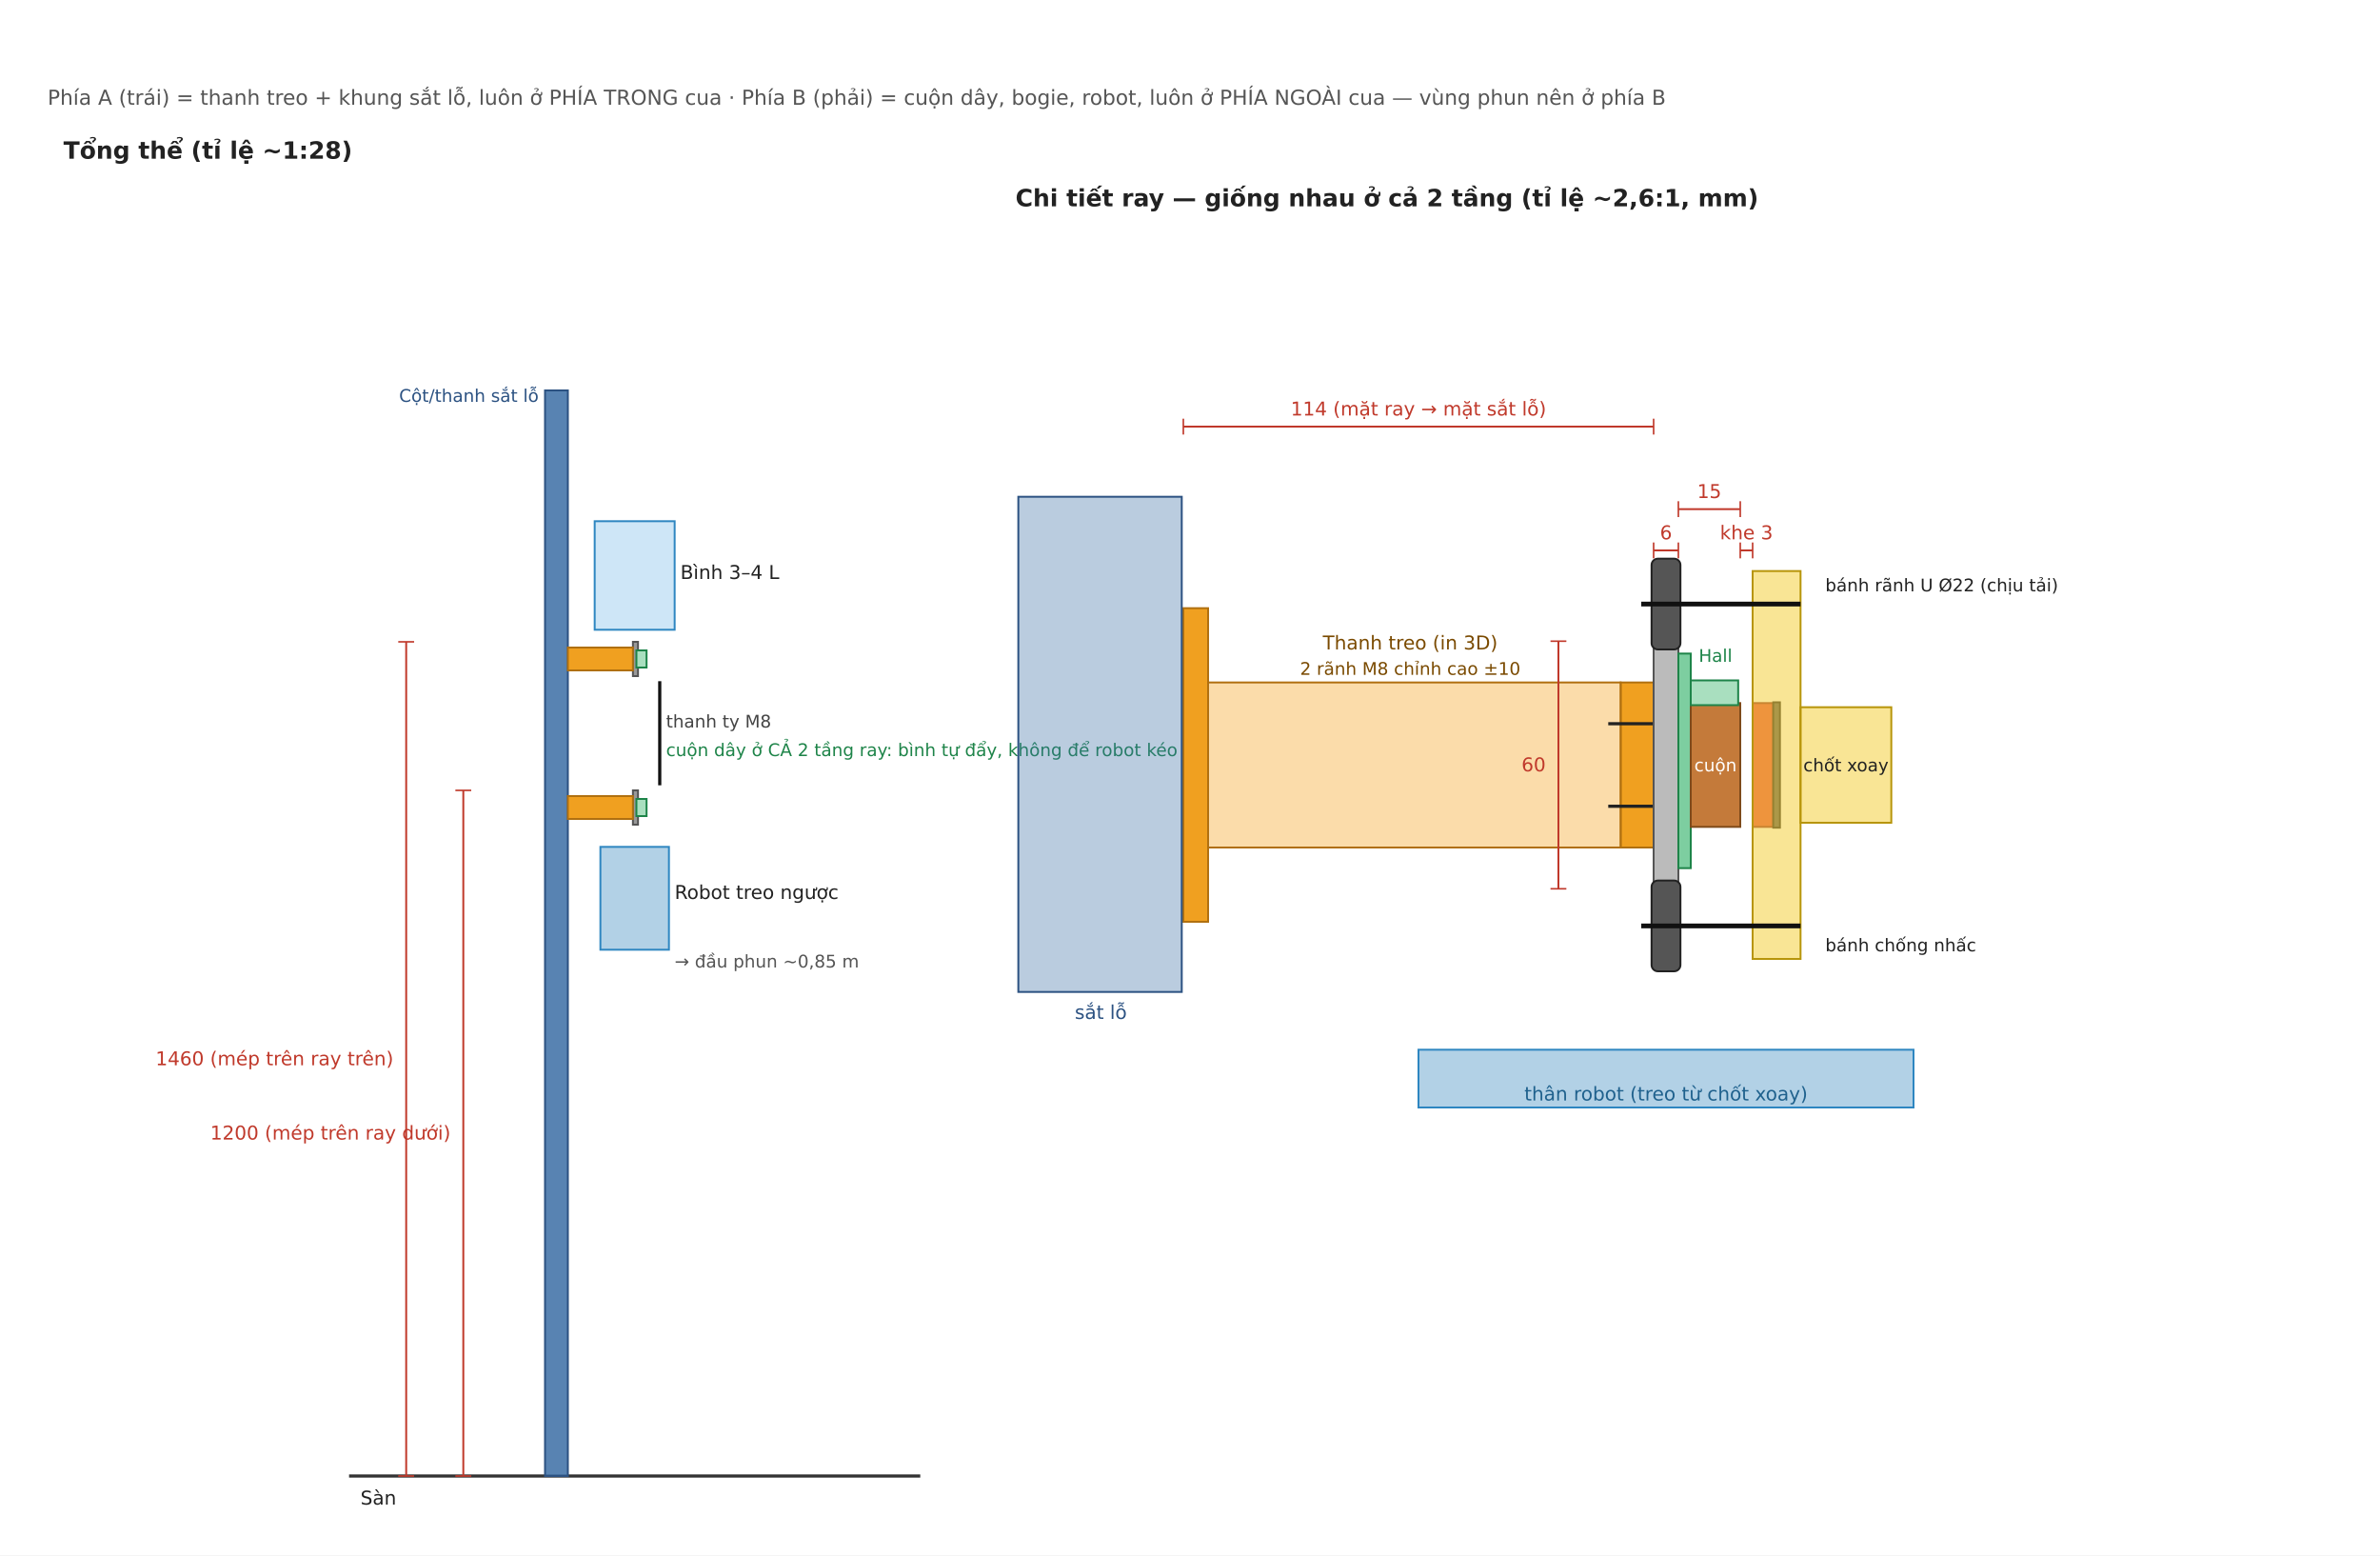
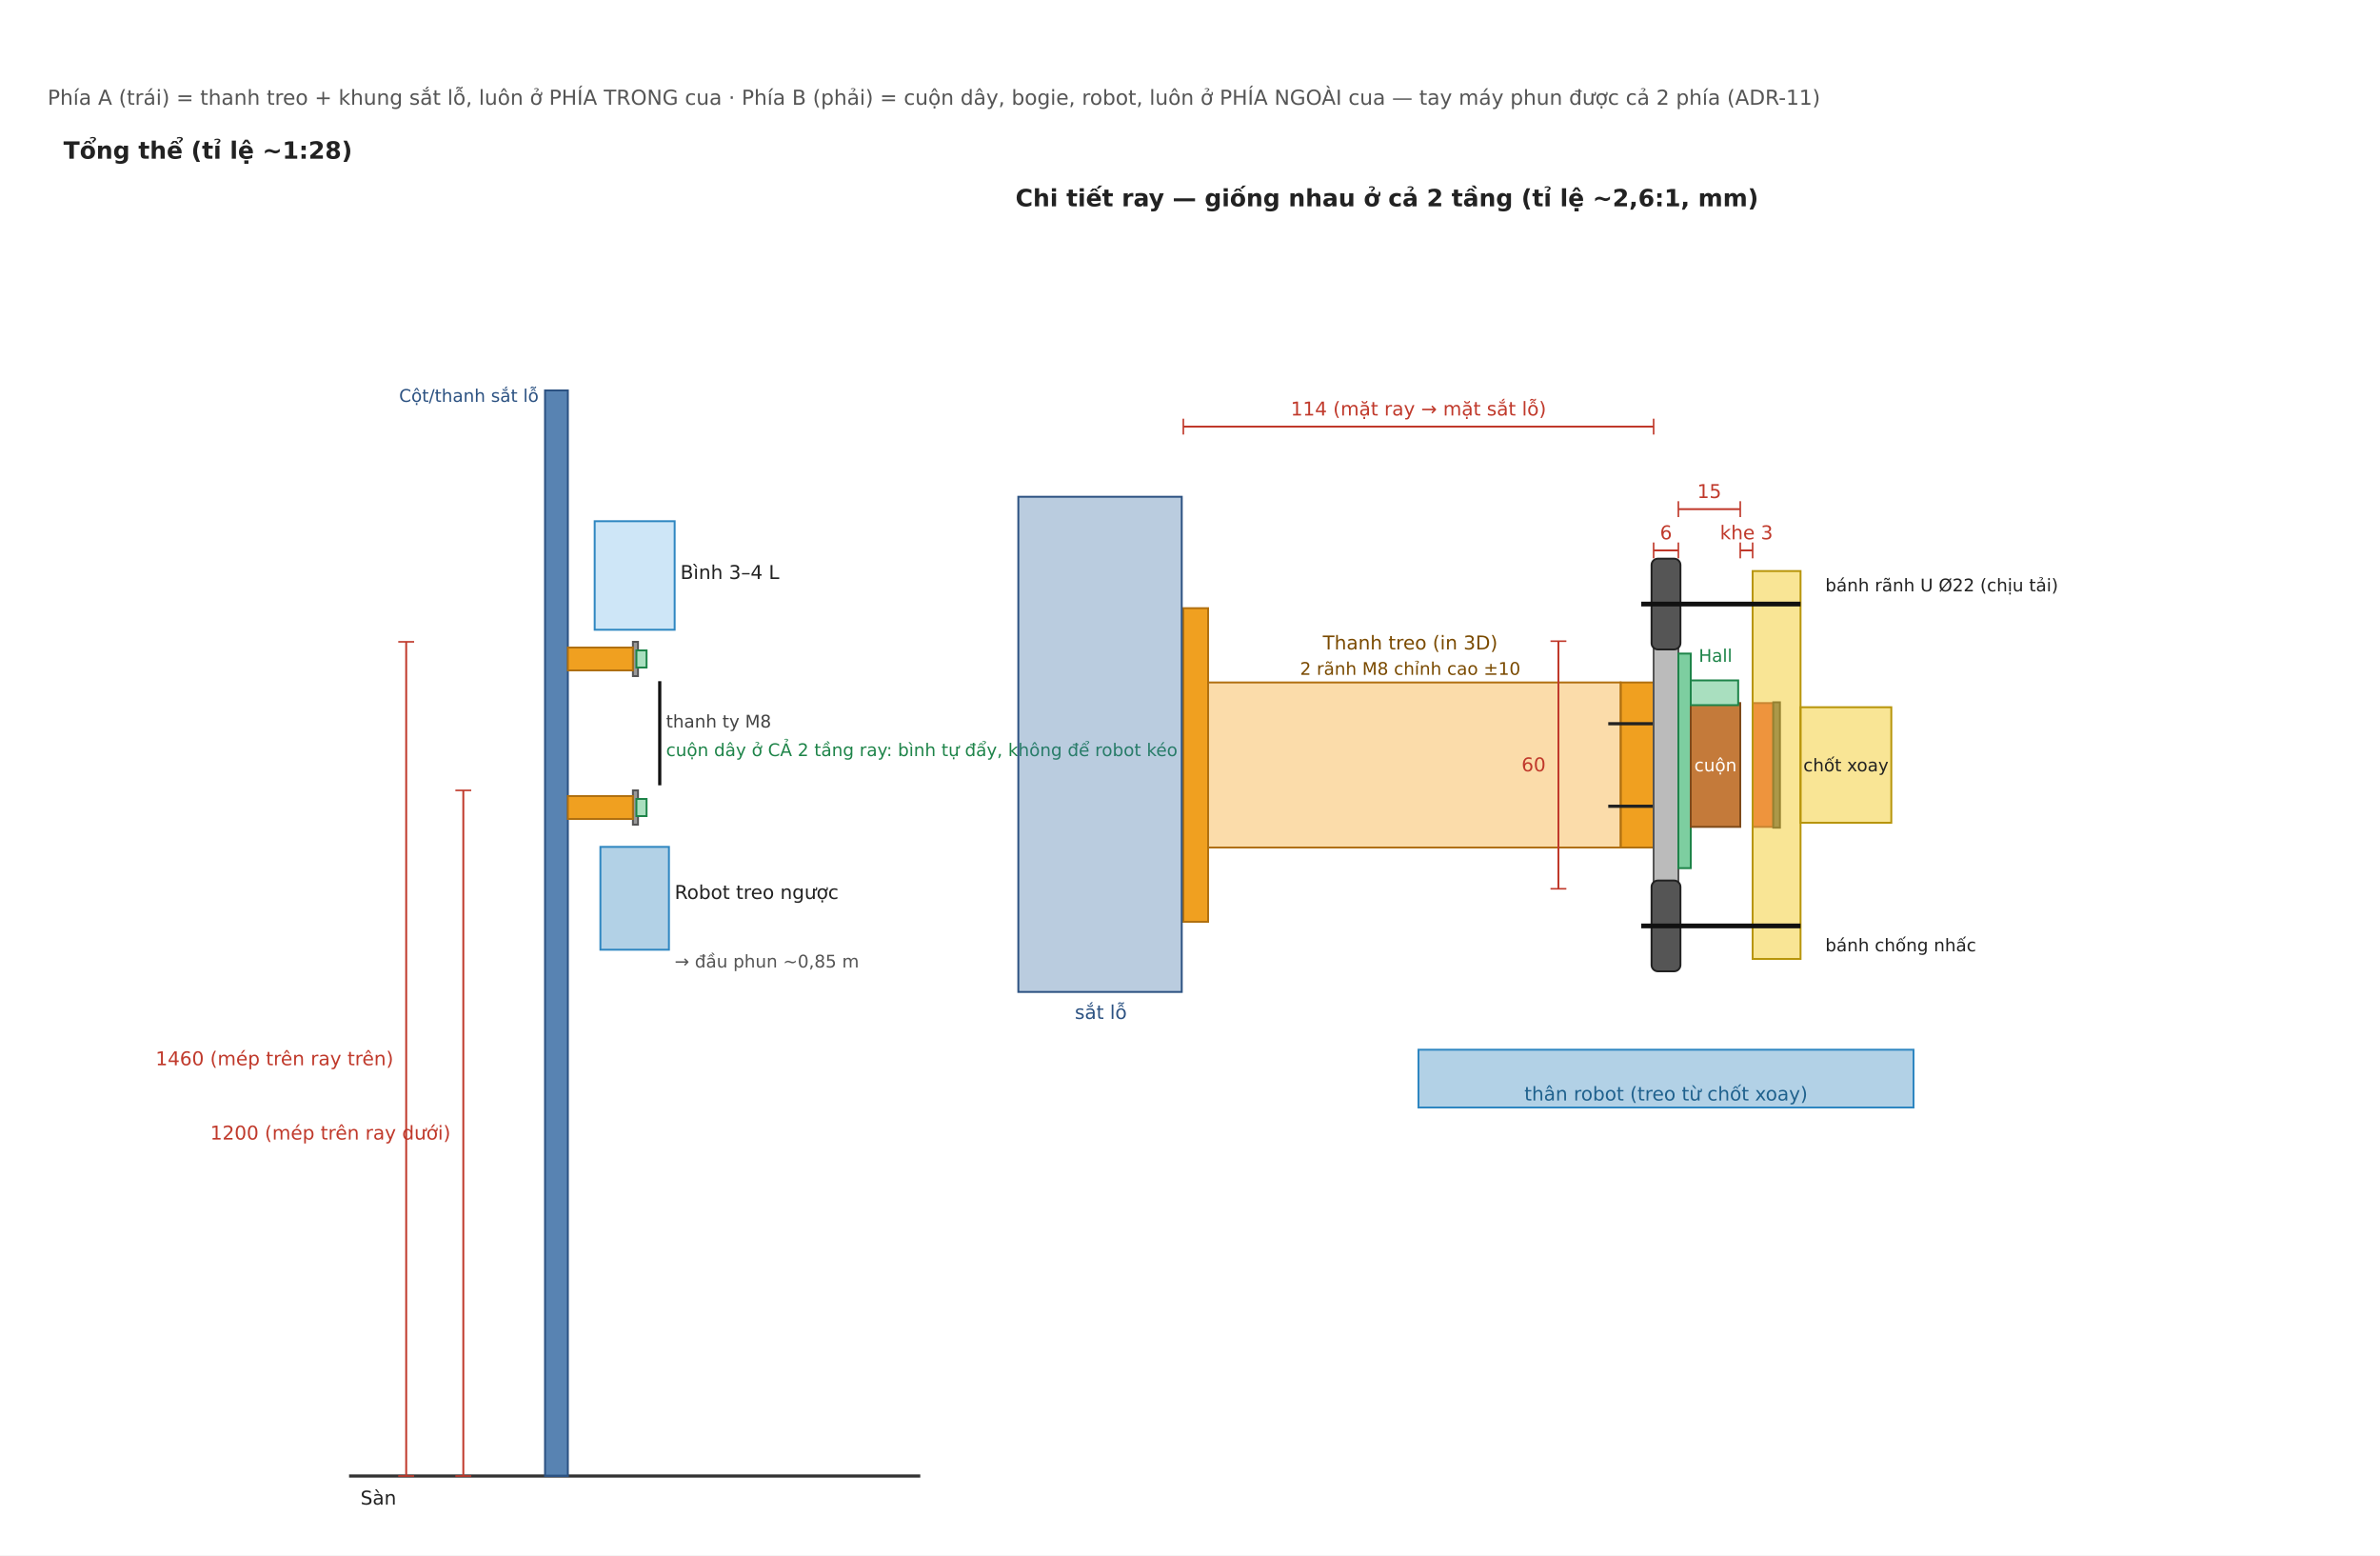
<svg xmlns="http://www.w3.org/2000/svg" width="1500" height="980" viewBox="0 0 1500 980">
  <rect width="1500" height="980" fill="white" />
-   <text x="30.0" y="66.0" font-size="13" text-anchor="start" font-weight="400" fill="#555" font-family="DejaVu Sans">Phía A (trái) = thanh treo + khung sắt lỗ, luôn ở PHÍA TRONG cua · Phía B (phải) = cuộn dây, bogie, robot, luôn ở PHÍA NGOÀI cua — vùng phun nên ở phía B</text>
+   <text x="30.0" y="66.0" font-size="13" text-anchor="start" font-weight="400" fill="#555" font-family="DejaVu Sans">Phía A (trái) = thanh treo + khung sắt lỗ, luôn ở PHÍA TRONG cua · Phía B (phải) = cuộn dây, bogie, robot, luôn ở PHÍA NGOÀI cua — tay máy phun được cả 2 phía (ADR-11)</text>
  <text x="40.0" y="100.0" font-size="15" text-anchor="start" font-weight="700" fill="#222" font-family="DejaVu Sans">Tổng thể (tỉ lệ ~1:28)</text>
  <line x1="220.0" y1="930.0" x2="580.0" y2="930.0" stroke="#333" stroke-width="2" />
  <text x="227.2" y="948.0" font-size="12" text-anchor="start" font-weight="400" fill="#222" font-family="DejaVu Sans">Sàn</text>
  <rect x="343.5" y="246.0" width="14.4" height="684.0" rx="0" fill="#3b6ea5" fill-opacity="0.85" stroke="#2c5282" stroke-width="1.2" />
  <rect x="398.9" y="498.0" width="3.2" height="21.6" rx="0" fill="#999" fill-opacity="1" stroke="#555" stroke-width="1.2" />
  <rect x="357.9" y="501.6" width="41.0" height="14.4" rx="0" fill="#f0a020" fill-opacity="1" stroke="#b07010" stroke-width="1.2" />
  <rect x="401.1" y="503.4" width="6.4" height="10.8" rx="0" fill="#a9dfbf" fill-opacity="1" stroke="#1e8449" stroke-width="1.2" />
  <rect x="398.9" y="404.4" width="3.2" height="21.6" rx="0" fill="#999" fill-opacity="1" stroke="#555" stroke-width="1.2" />
  <rect x="357.9" y="408.0" width="41.0" height="14.4" rx="0" fill="#f0a020" fill-opacity="1" stroke="#b07010" stroke-width="1.2" />
  <rect x="401.1" y="409.8" width="6.4" height="10.8" rx="0" fill="#a9dfbf" fill-opacity="1" stroke="#1e8449" stroke-width="1.2" />
  <rect x="378.4" y="533.6" width="43.2" height="64.8" rx="0" fill="#7fb3d5" fill-opacity="0.6" stroke="#2e86c1" stroke-width="1.2" />
  <text x="425.2" y="566.4" font-size="12" text-anchor="start" font-weight="400" fill="#222" font-family="DejaVu Sans">Robot treo ngược</text>
  <rect x="374.8" y="328.4" width="50.4" height="68.4" rx="0" fill="#aed6f1" fill-opacity="0.6" stroke="#2e86c1" stroke-width="1.2" />
  <text x="428.8" y="364.8" font-size="12" text-anchor="start" font-weight="400" fill="#222" font-family="DejaVu Sans">Bình 3–4 L</text>
  <line x1="415.8" y1="494.8" x2="415.8" y2="429.2" stroke="#111" stroke-width="2" />
  <text x="419.8" y="458.4" font-size="11" text-anchor="start" font-weight="400" fill="#444" font-family="DejaVu Sans">thanh ty M8</text>
  <text x="419.8" y="476.4" font-size="11" text-anchor="start" font-weight="400" fill="#1e8449" font-family="DejaVu Sans">cuộn dây ở CẢ 2 tầng ray: bình tự đẩy, không để robot kéo</text>
  <text x="425.2" y="609.6" font-size="11" text-anchor="start" font-weight="400" fill="#555" font-family="DejaVu Sans">→ đầu phun ~0,85 m</text>
  <line x1="292.0" y1="930.0" x2="292.0" y2="498.0" stroke="#c0392b" stroke-width="1.2" />
  <line x1="287.0" y1="930.0" x2="297.0" y2="930.0" stroke="#c0392b" stroke-width="1" />
  <line x1="287.0" y1="498.0" x2="297.0" y2="498.0" stroke="#c0392b" stroke-width="1" />
  <text x="284.0" y="718.0" font-size="12" text-anchor="end" font-weight="400" fill="#c0392b" font-family="DejaVu Sans">1200 (mép trên ray dưới)</text>
  <line x1="256.0" y1="930.0" x2="256.0" y2="404.4" stroke="#c0392b" stroke-width="1.2" />
  <line x1="251.0" y1="930.0" x2="261.0" y2="930.0" stroke="#c0392b" stroke-width="1" />
  <line x1="251.0" y1="404.4" x2="261.0" y2="404.4" stroke="#c0392b" stroke-width="1" />
  <text x="248.0" y="671.2" font-size="12" text-anchor="end" font-weight="400" fill="#c0392b" font-family="DejaVu Sans">1460 (mép trên ray trên)</text>
  <text x="339.5" y="253.2" font-size="11" text-anchor="end" font-weight="400" fill="#2c5282" font-family="DejaVu Sans">Cột/thanh sắt lỗ</text>
  <text x="640.0" y="130.0" font-size="15" text-anchor="start" font-weight="700" fill="#222" font-family="DejaVu Sans">Chi tiết ray — giống nhau ở cả 2 tầng (tỉ lệ ~2,6:1, mm)</text>
  <rect x="1021.4" y="430.0" width="20.8" height="104.0" rx="0" fill="#f0a020" fill-opacity="1" stroke="#b07010" stroke-width="1.2" />
  <rect x="761.4" y="430.0" width="260.0" height="104.0" rx="0" fill="#f8c471" fill-opacity="0.6" stroke="#b07010" stroke-width="1.2" />
  <rect x="745.8" y="383.2" width="15.6" height="197.6" rx="0" fill="#f0a020" fill-opacity="1" stroke="#b07010" stroke-width="1.2" />
  <rect x="641.8" y="313.0" width="103.0" height="312.0" rx="0" fill="#3b6ea5" fill-opacity="0.35" stroke="#2c5282" stroke-width="1.2" />
  <text x="693.8" y="642.0" font-size="12" text-anchor="middle" font-weight="400" fill="#2c5282" font-family="DejaVu Sans">sắt lỗ</text>
  <line x1="1013.6" y1="508.0" x2="1076.0" y2="508.0" stroke="#222" stroke-width="2" />
  <line x1="1013.6" y1="456.0" x2="1076.0" y2="456.0" stroke="#222" stroke-width="2" />
  <text x="888.8" y="409.2" font-size="12" text-anchor="middle" font-weight="400" fill="#7a4a00" font-family="DejaVu Sans">Thanh treo (in 3D)</text>
  <text x="888.8" y="425.2" font-size="11" text-anchor="middle" font-weight="400" fill="#7a4a00" font-family="DejaVu Sans">2 rãnh M8 chỉnh cao ±10</text>
  <rect x="1042.2" y="404.0" width="15.6" height="156.0" rx="0" fill="#bbbbbb" fill-opacity="1" stroke="#555" stroke-width="1.2" />
  <rect x="1057.8" y="411.8" width="7.8" height="135.2" rx="0" fill="#7dcea0" fill-opacity="1" stroke="#1e8449" stroke-width="1.2" />
  <rect x="1065.6" y="443.0" width="31.2" height="78.0" rx="0" fill="#c47a3a" fill-opacity="1" stroke="#7e4a1a" stroke-width="1.2" />
  <text x="1081.2" y="486.0" font-size="11" text-anchor="middle" font-weight="400" fill="white" font-family="DejaVu Sans">cuộn</text>
  <rect x="1065.6" y="428.7" width="29.9" height="15.6" rx="0" fill="#a9dfbf" fill-opacity="1" stroke="#1e8449" stroke-width="1.2" />
  <text x="1081.2" y="417.0" font-size="11" text-anchor="middle" font-weight="400" fill="#1e8449" font-family="DejaVu Sans">Hall</text>
  <rect x="1104.6" y="443.0" width="13.0" height="78.0" rx="0" fill="#e74c3c" fill-opacity="1" stroke="#922b21" stroke-width="1.2" />
  <rect x="1117.6" y="442.5" width="4.2" height="79.0" rx="0" fill="#555" fill-opacity="1" stroke="#222" stroke-width="1.2" />
  <rect x="1104.6" y="359.8" width="30.2" height="244.4" rx="0" fill="#f4d03f" fill-opacity="0.55" stroke="#b7950b" stroke-width="1.2" />
  <rect x="1134.8" y="445.6" width="57.2" height="72.8" rx="0" fill="#f4d03f" fill-opacity="0.55" stroke="#b7950b" stroke-width="1.2" />
  <text x="1163.4" y="486.0" font-size="11" text-anchor="middle" font-weight="400" fill="#222" font-family="DejaVu Sans">chốt xoay</text>
  <rect x="1040.9" y="352.0" width="18.2" height="57.2" rx="4" fill="#555" fill-opacity="1" stroke="#222" stroke-width="1.2" />
  <line x1="1034.4" y1="380.6" x2="1134.8" y2="380.6" stroke="#111" stroke-width="3" />
  <rect x="1040.9" y="554.8" width="18.2" height="57.2" rx="4" fill="#555" fill-opacity="1" stroke="#222" stroke-width="1.2" />
  <line x1="1034.4" y1="583.4" x2="1134.8" y2="583.4" stroke="#111" stroke-width="3" />
  <text x="1150.4" y="372.6" font-size="11" text-anchor="start" font-weight="400" fill="#222" font-family="DejaVu Sans">bánh rãnh U Ø22 (chịu tải)</text>
  <text x="1150.4" y="599.4" font-size="11" text-anchor="start" font-weight="400" fill="#222" font-family="DejaVu Sans">bánh chống nhấc</text>
  <rect x="894.0" y="661.4" width="312.0" height="36.4" rx="0" fill="#7fb3d5" fill-opacity="0.6" stroke="#2e86c1" stroke-width="1.2" />
  <text x="1050.0" y="693.4" font-size="12" text-anchor="middle" font-weight="400" fill="#1f618d" font-family="DejaVu Sans">thân robot (treo từ chốt xoay)</text>
  <line x1="1042.2" y1="346.8" x2="1057.8" y2="346.8" stroke="#c0392b" stroke-width="1.2" />
  <line x1="1042.2" y1="341.8" x2="1042.2" y2="351.8" stroke="#c0392b" stroke-width="1" />
  <line x1="1057.8" y1="341.8" x2="1057.8" y2="351.8" stroke="#c0392b" stroke-width="1" />
  <text x="1050.0" y="339.8" font-size="12" text-anchor="middle" font-weight="400" fill="#c0392b" font-family="DejaVu Sans">6</text>
  <line x1="1096.8" y1="346.8" x2="1104.6" y2="346.8" stroke="#c0392b" stroke-width="1.2" />
  <line x1="1096.8" y1="341.8" x2="1096.8" y2="351.8" stroke="#c0392b" stroke-width="1" />
  <line x1="1104.6" y1="341.8" x2="1104.6" y2="351.8" stroke="#c0392b" stroke-width="1" />
  <text x="1100.7" y="339.8" font-size="12" text-anchor="middle" font-weight="400" fill="#c0392b" font-family="DejaVu Sans">khe 3</text>
  <line x1="1057.8" y1="320.8" x2="1096.8" y2="320.8" stroke="#c0392b" stroke-width="1.2" />
  <line x1="1057.8" y1="315.8" x2="1057.8" y2="325.8" stroke="#c0392b" stroke-width="1" />
  <line x1="1096.8" y1="315.8" x2="1096.8" y2="325.8" stroke="#c0392b" stroke-width="1" />
  <text x="1077.3" y="313.8" font-size="12" text-anchor="middle" font-weight="400" fill="#c0392b" font-family="DejaVu Sans">15</text>
  <line x1="745.8" y1="268.8" x2="1042.2" y2="268.8" stroke="#c0392b" stroke-width="1.2" />
  <line x1="745.8" y1="263.8" x2="745.8" y2="273.8" stroke="#c0392b" stroke-width="1" />
  <line x1="1042.2" y1="263.8" x2="1042.2" y2="273.8" stroke="#c0392b" stroke-width="1" />
  <text x="894.0" y="261.8" font-size="12" text-anchor="middle" font-weight="400" fill="#c0392b" font-family="DejaVu Sans">114 (mặt ray → mặt sắt lỗ)</text>
  <line x1="982.2" y1="560.0" x2="982.2" y2="404.0" stroke="#c0392b" stroke-width="1.2" />
  <line x1="977.2" y1="560.0" x2="987.2" y2="560.0" stroke="#c0392b" stroke-width="1" />
  <line x1="977.2" y1="404.0" x2="987.2" y2="404.0" stroke="#c0392b" stroke-width="1" />
  <text x="974.2" y="486.0" font-size="12" text-anchor="end" font-weight="400" fill="#c0392b" font-family="DejaVu Sans">60</text>
</svg>
